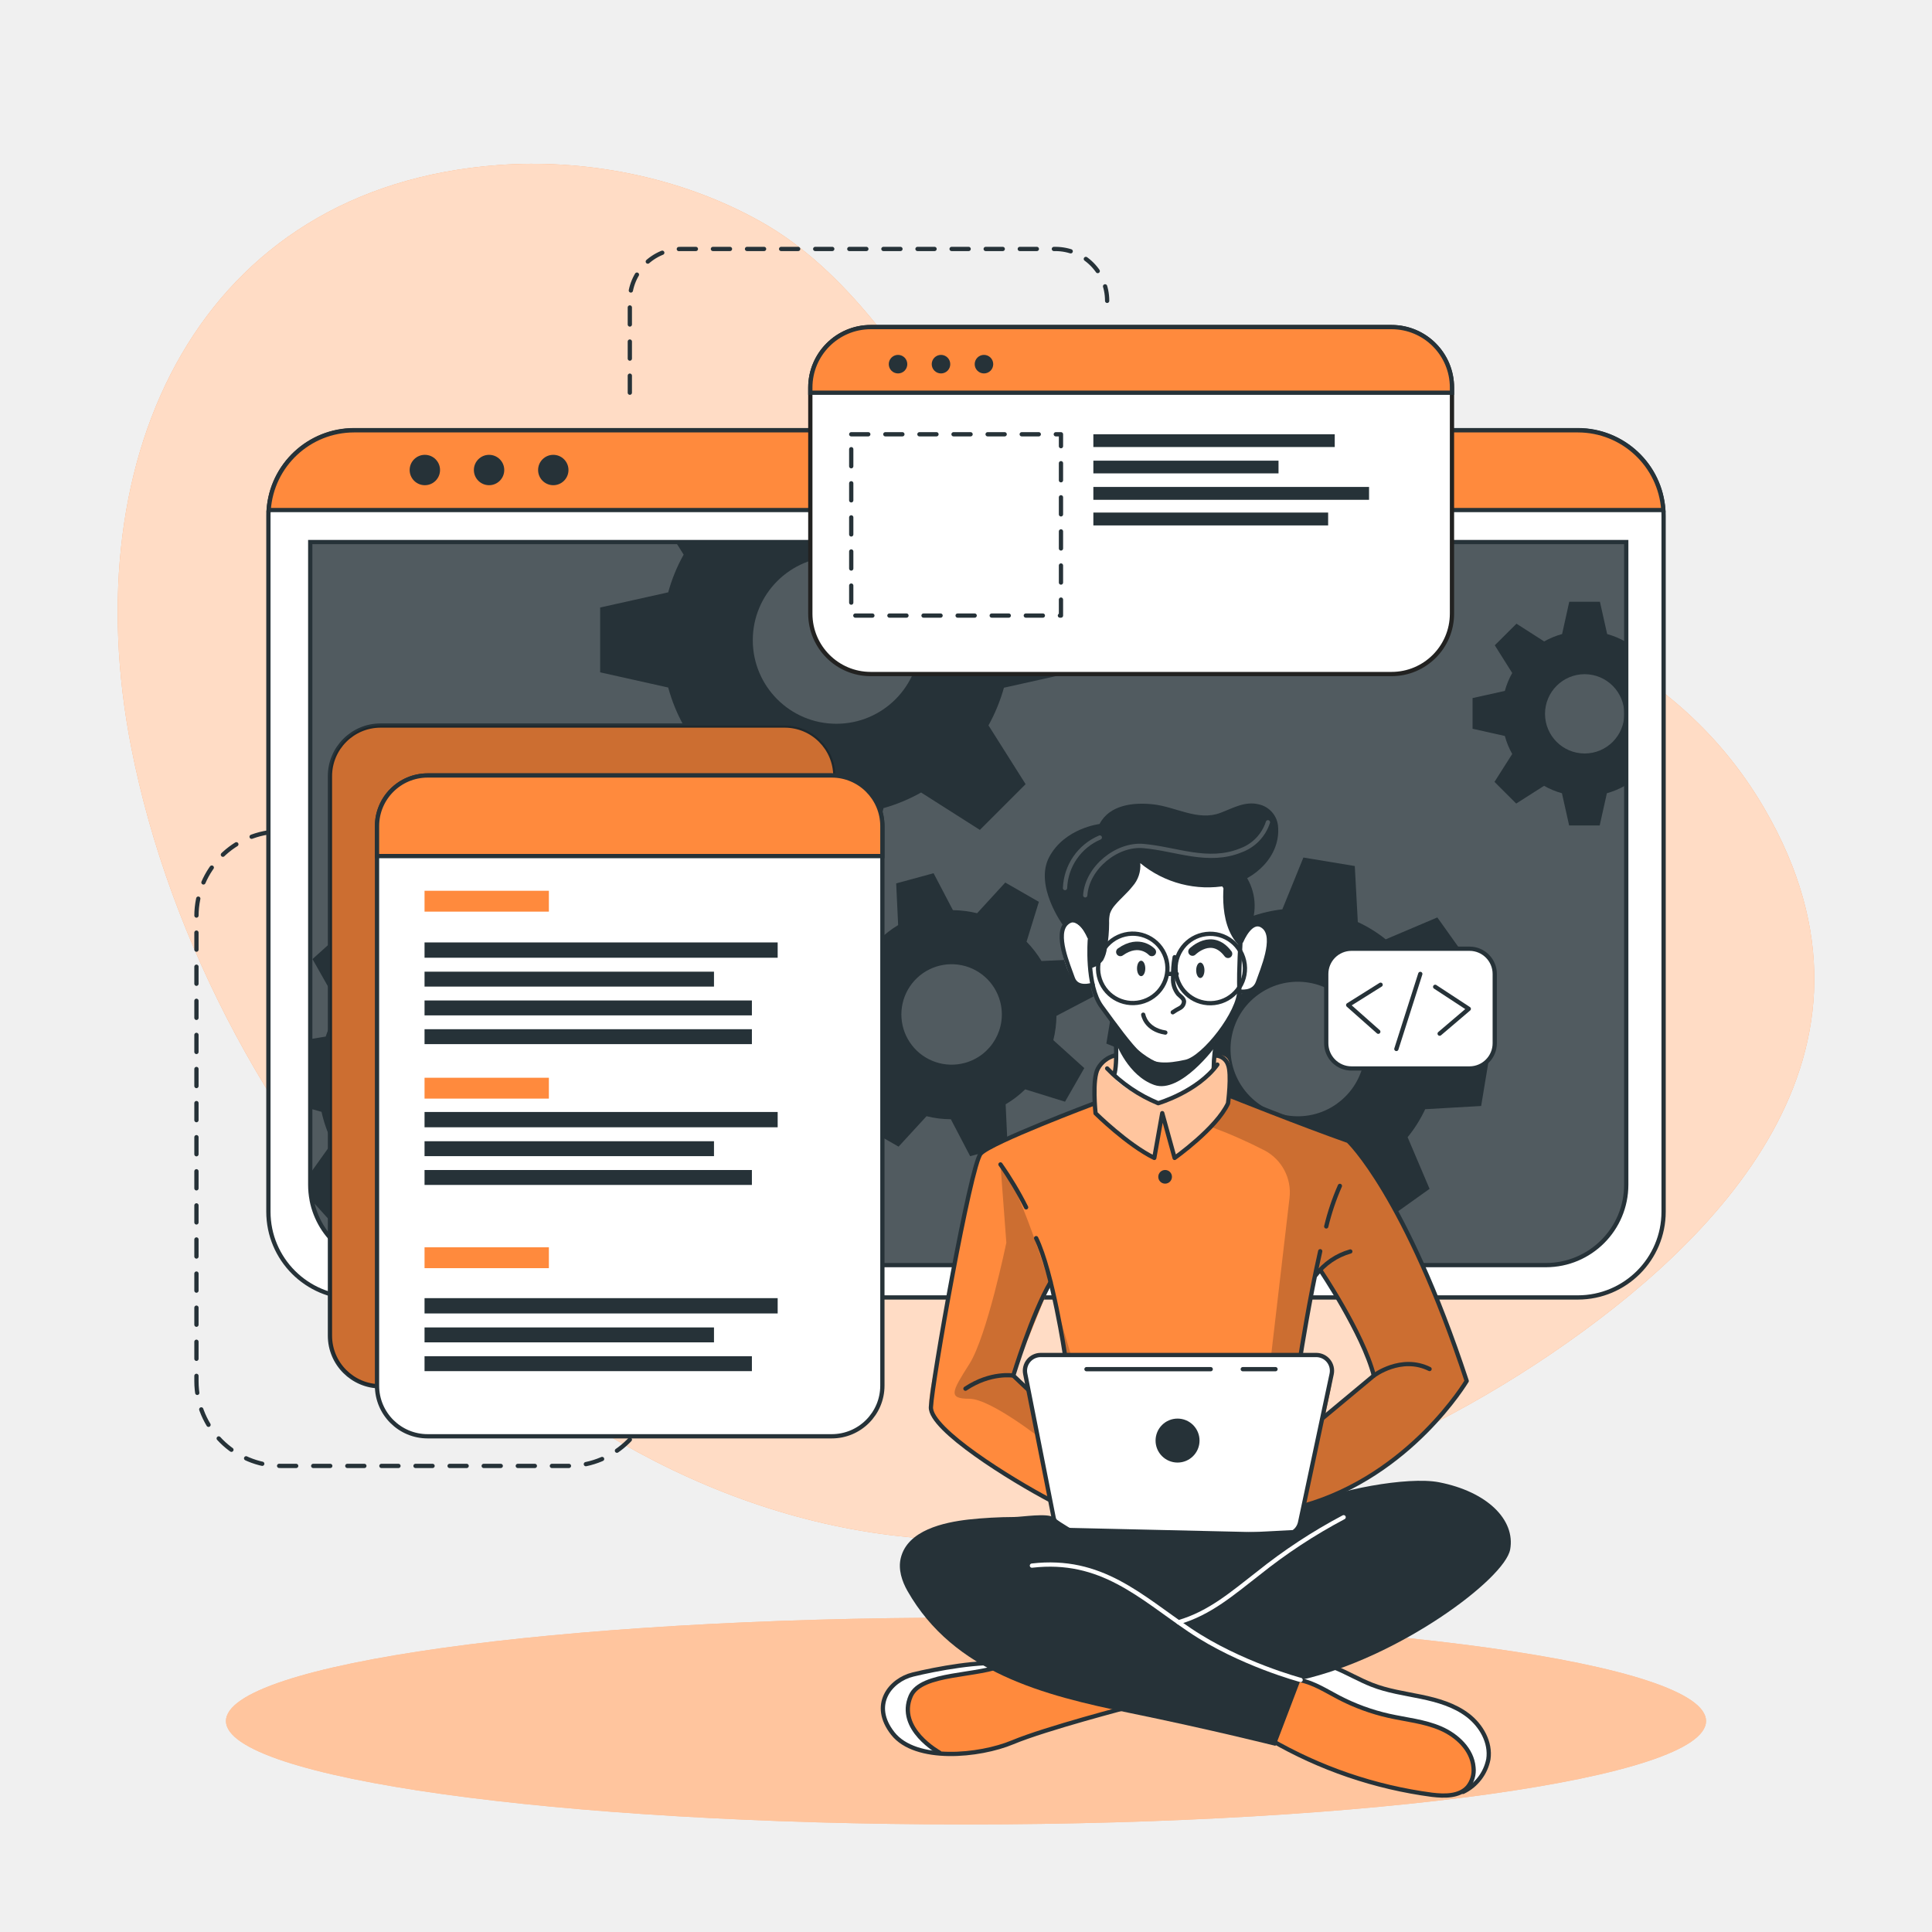
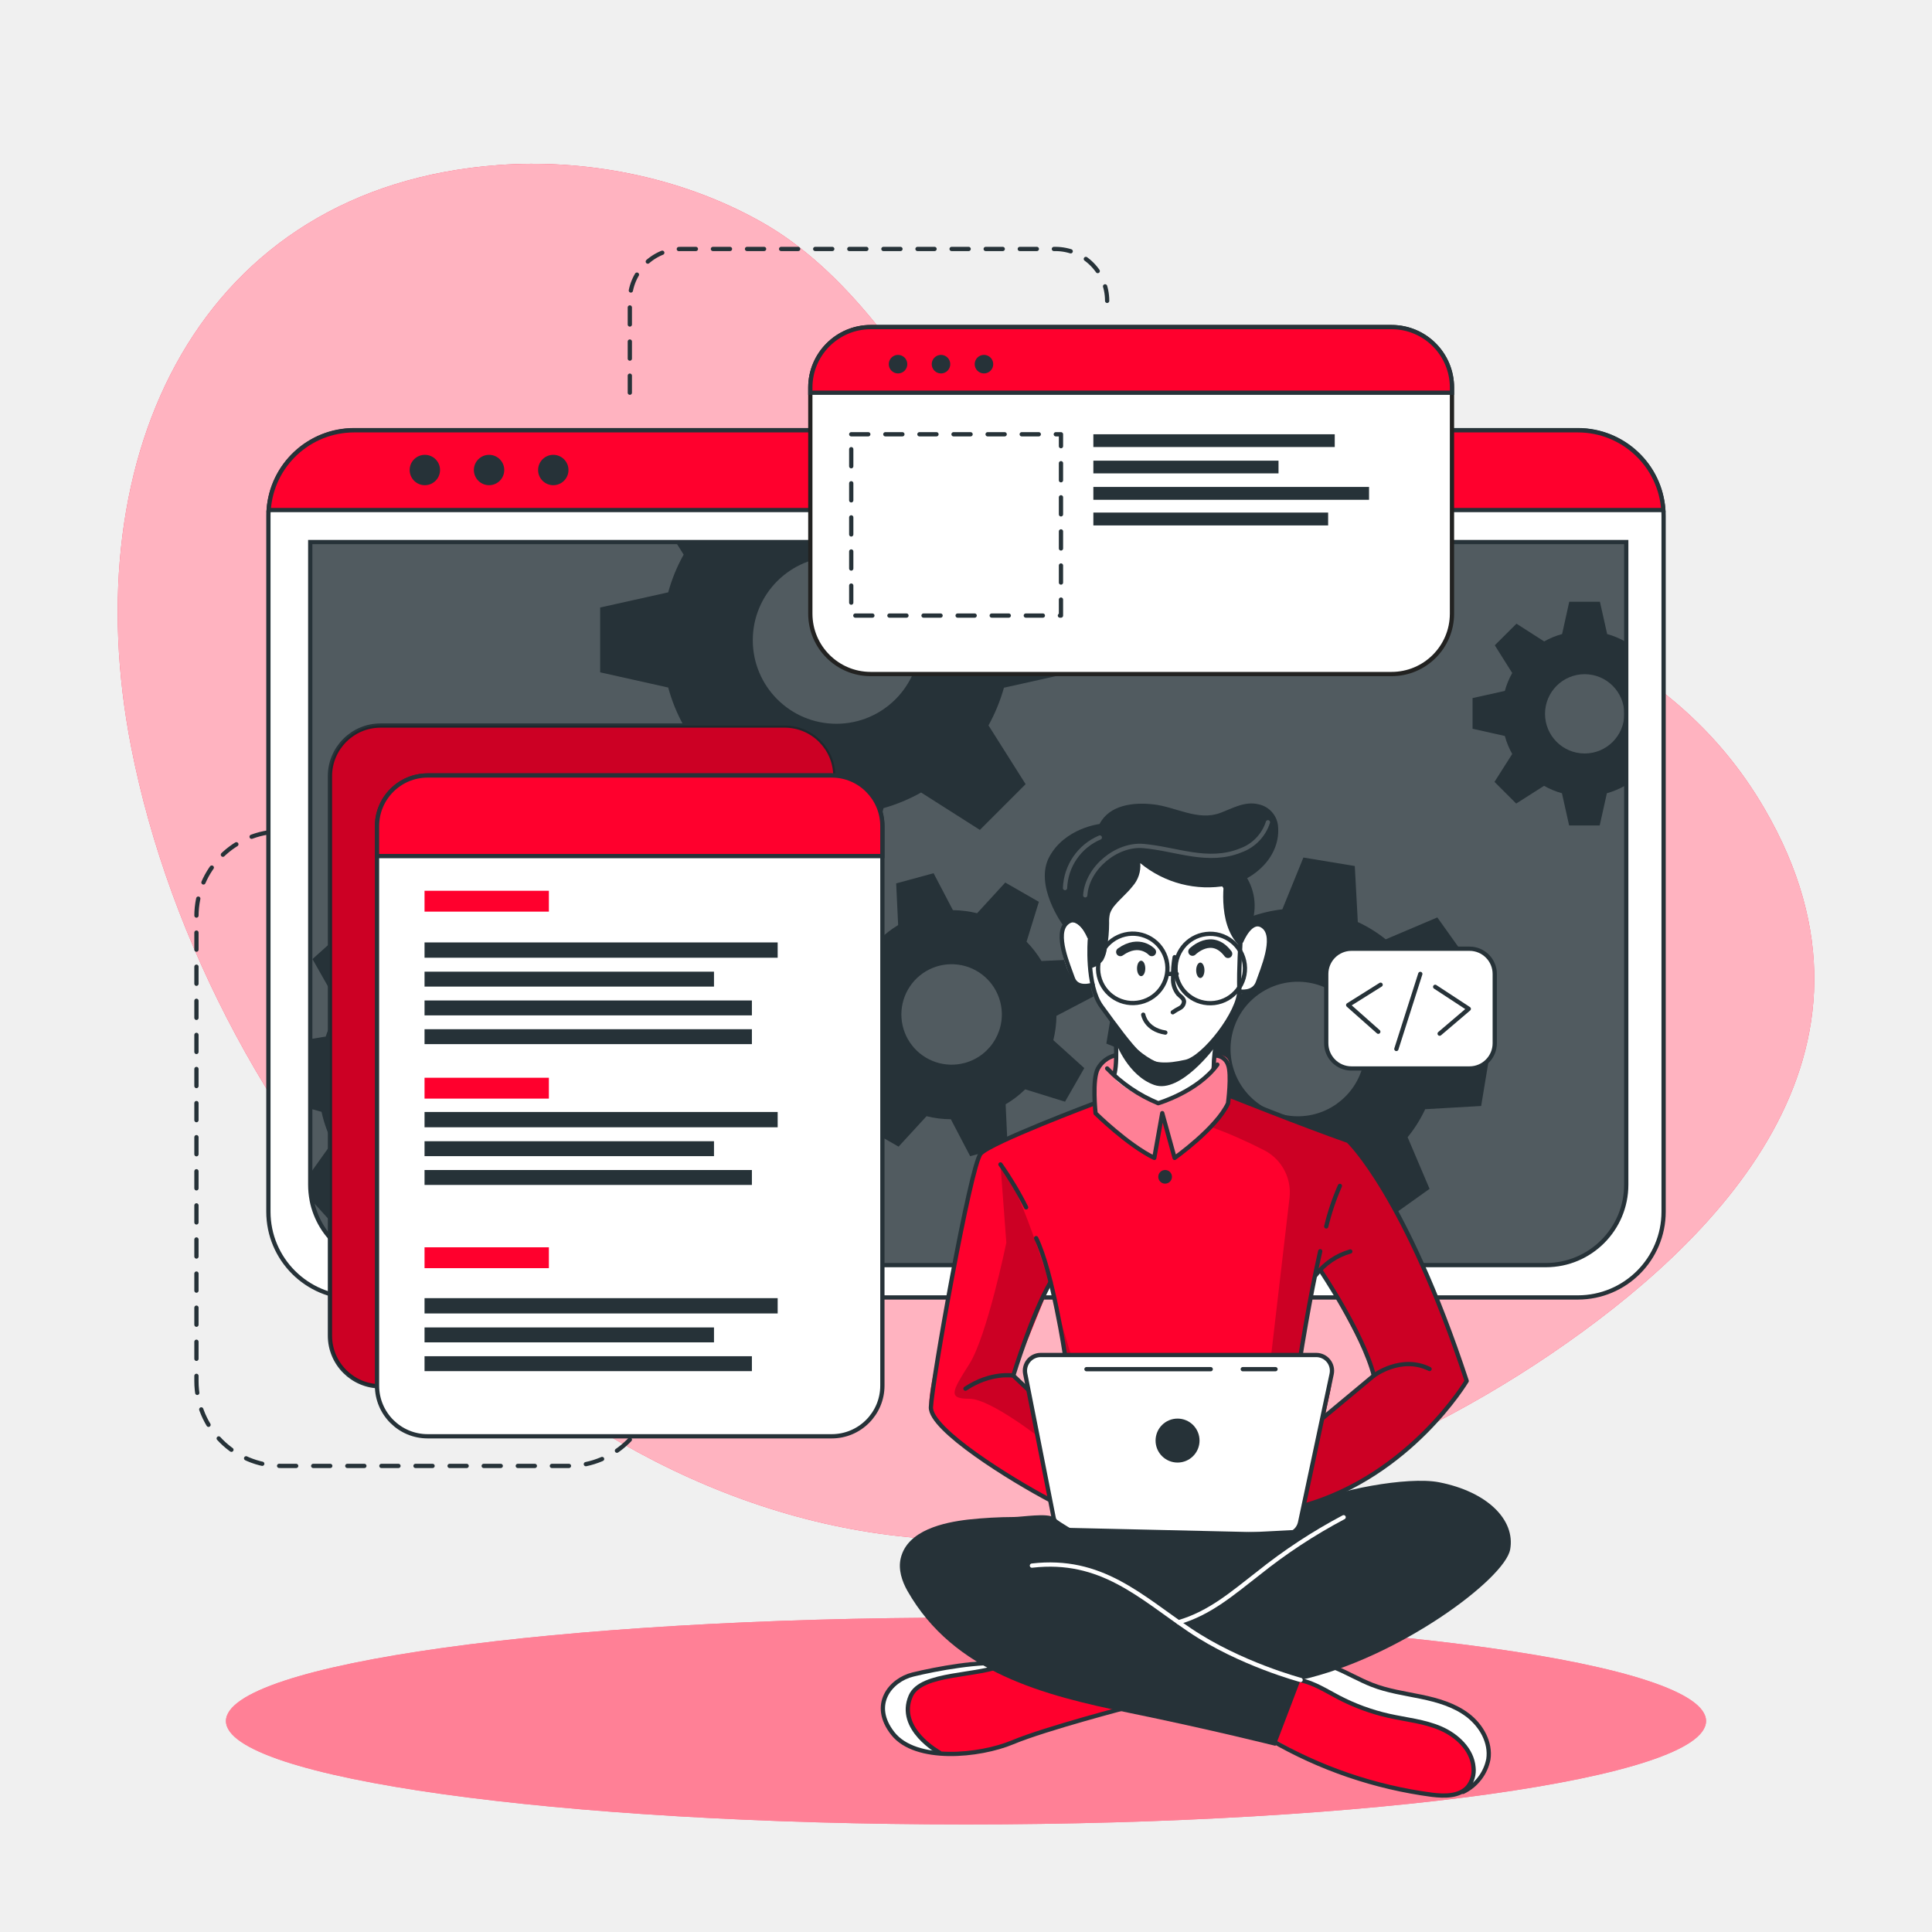
<svg xmlns="http://www.w3.org/2000/svg" viewBox="0 0 500 500">
-   <g id="freepik--background-simple--inject-136">
-     <path d="M456.55,209.11c-48.74-83.48-180.95-53.75-207.95-94.35C234.77,94,219.3,69.87,196.86,57.34c-21.39-12-46.19-16.21-67.81-14.63C51.84,48.36,19.11,117.44,33.94,193.3,53.74,294.49,143.44,397.86,250,398.58,305.74,399,359,379,400.7,350.87l.93-.63C443.33,321.85,493.77,272.84,456.55,209.11Z" style="fill:#FF8A3D" />
+   <g id="freepik--background-simple--inject-4">
+     <path d="M456.55,209.11c-48.74-83.48-180.95-53.75-207.95-94.35C234.77,94,219.3,69.87,196.86,57.34c-21.39-12-46.19-16.21-67.81-14.63C51.84,48.36,19.11,117.44,33.94,193.3,53.74,294.49,143.44,397.86,250,398.58,305.74,399,359,379,400.7,350.87l.93-.63C443.33,321.85,493.77,272.84,456.55,209.11Z" style="fill:#FF002D" />
    <path d="M456.55,209.11c-48.74-83.48-180.95-53.75-207.95-94.35C234.77,94,219.3,69.87,196.86,57.34c-21.39-12-46.19-16.21-67.81-14.63C51.84,48.36,19.11,117.44,33.94,193.3,53.74,294.49,143.44,397.86,250,398.58,305.74,399,359,379,400.7,350.87l.93-.63C443.33,321.85,493.77,272.84,456.55,209.11Z" style="fill:#fff;opacity:0.7" />
  </g>
-   <g id="freepik--Lines--inject-136">
+   <g id="freepik--Lines--inject-4">
    <path d="M78.19,215.18H72.77a21.93,21.93,0,0,0-21.93,21.93V357.45a21.93,21.93,0,0,0,21.93,21.93h74.36a21.93,21.93,0,0,0,21.93-21.93h0" style="fill:none;stroke:#263238;stroke-linecap:round;stroke-linejoin:round;stroke-width:1.103px;stroke-dasharray:4.412" />
    <path d="M163,101.63V77.86A13.43,13.43,0,0,1,176.4,64.43h96.7a13.43,13.43,0,0,1,13.43,13.43h0" style="fill:none;stroke:#263238;stroke-linecap:round;stroke-linejoin:round;stroke-width:1.103px;stroke-dasharray:4.412" />
  </g>
-   <g id="freepik--Shadow--inject-136">
-     <ellipse cx="250" cy="445.4" rx="191.52" ry="26.76" style="fill:#FF8A3D" />
+   <g id="freepik--Shadow--inject-4">
+     <ellipse cx="250" cy="445.4" rx="191.52" ry="26.76" style="fill:#FF002D" />
    <ellipse cx="250" cy="445.4" rx="191.52" ry="26.76" style="fill:#fff;opacity:0.5" />
  </g>
-   <g id="freepik--Window--inject-136">
+   <g id="freepik--Window--inject-4">
    <path d="M430.54,133.52V313.58a22.2,22.2,0,0,1-22.19,22.2H91.65a22.2,22.2,0,0,1-22.19-22.2V133.52c0-.53,0-1,.07-1.56a22.18,22.18,0,0,1,22.12-20.64h316.7A22.18,22.18,0,0,1,430.47,132C430.52,132.48,430.54,133,430.54,133.52Z" style="fill:#fff;stroke:#263238;stroke-linecap:round;stroke-linejoin:round;stroke-width:1.103px" />
    <path d="M80.26,140.28H420.87a0,0,0,0,1,0,0V306.61a20.8,20.8,0,0,1-20.8,20.8h-299a20.8,20.8,0,0,1-20.8-20.8V140.28a0,0,0,0,1,0,0Z" style="fill:#263238" />
    <path d="M420.88,140.28V306.61a20.69,20.69,0,0,1-20.57,20.8H100.83a20.69,20.69,0,0,1-20.57-20.8V140.28Z" style="fill:#fff;opacity:0.2" />
-     <path d="M430.47,132H69.53a22.18,22.18,0,0,1,22.12-20.64h316.7A22.18,22.18,0,0,1,430.47,132Z" style="fill:#FF8A3D;stroke:#263238;stroke-miterlimit:10;stroke-width:1.103px" />
+     <path d="M430.47,132H69.53a22.18,22.18,0,0,1,22.12-20.64h316.7A22.18,22.18,0,0,1,430.47,132Z" style="fill:#FF002D;stroke:#263238;stroke-miterlimit:10;stroke-width:1.103px" />
    <path d="M113.88,121.64a3.93,3.93,0,1,1-3.93-3.93A3.93,3.93,0,0,1,113.88,121.64Z" style="fill:#263238" />
    <path d="M130.5,121.64a3.93,3.93,0,1,1-3.93-3.93A3.93,3.93,0,0,1,130.5,121.64Z" style="fill:#263238" />
    <circle cx="143.19" cy="121.64" r="3.93" style="fill:#263238" />
    <path d="M420.87,140.28V306.61a20.8,20.8,0,0,1-20.8,20.8h-299a20.8,20.8,0,0,1-20.4-16.76v-.06a21,21,0,0,1-.38-4V140.28Z" style="fill:none;stroke:#263238;stroke-miterlimit:10;stroke-width:1.103px" />
    <path d="M420.55,166a20.94,20.94,0,0,0-4.62-1.91l-1.87-8.35h-7.94l-1.85,8.35a20.25,20.25,0,0,0-4.64,1.91l-7.17-4.59L386.85,167l4.51,7.17a20.35,20.35,0,0,0-1.91,4.64l-8.35,1.85v7.94l8.35,1.87a20,20,0,0,0,1.91,4.66l-4.59,7.22,5.62,5.61,7.21-4.59a20.39,20.39,0,0,0,4.63,1.92l1.86,8.34H414l1.86-8.34a20.78,20.78,0,0,0,4.62-1.92l.37.24V165.8Zm-10.44,29a10.26,10.26,0,1,1,10.26-10.25A10.25,10.25,0,0,1,410.11,195Z" style="fill:#263238" />
    <path d="M277.45,174.05V157.31l-17.6-3.91a45.51,45.51,0,0,0-4-9.77l2.13-3.35h-83.1l2.05,3.26a43,43,0,0,0-4,9.76l-17.61,3.92V174l17.61,3.93a43.65,43.65,0,0,0,4,9.84l-9.67,15.21,11.85,11.84,15.2-9.68a44.38,44.38,0,0,0,9.77,4.05L208,226.74H224.7l3.94-17.59a44.64,44.64,0,0,0,9.74-4.05l15.21,9.68,11.84-11.84-9.61-15.21a45.87,45.87,0,0,0,4-9.75Zm-61,13.26a21.63,21.63,0,1,1,21.63-21.63A21.62,21.62,0,0,1,216.45,187.31Z" style="fill:#263238" />
    <path d="M166.38,289l.71-13.29-13.77-3.88a37.21,37.21,0,0,0-2.82-7.9l8.32-11.68-8.92-9.89-12.46,7a36.51,36.51,0,0,0-7.59-3.63l-2.38-14.12L114.19,231l-3.84,13.81a35,35,0,0,0-7.9,2.8l-11.67-8.31-9.91,8.91,7.06,12.47a35,35,0,0,0-3.64,7.58l-4,.66v18l2.92.82A34.6,34.6,0,0,0,86,295.65l-5.74,8.05.38,6.89v.06l5.93,6.57,12.48-7.05a34.66,34.66,0,0,0,7.61,3.67L109,327.4h0l.11.57,13.28.7.35-1.27h0l3.49-12.53a35.53,35.53,0,0,0,7.94-2.8l11.65,8.3,9.9-8.9-7-12.48a34.53,34.53,0,0,0,3.59-7.57Zm-35.27-20.75a17.2,17.2,0,1,0-1.28,24.28A17.2,17.2,0,0,0,131.11,268.29Z" style="fill:#263238" />
    <path d="M272.6,269.19a27.25,27.25,0,0,0,.81-6.29l9.55-5-2.64-9.69-10.78.5a27.27,27.27,0,0,0-3.87-5l3.19-10.31-8.7-5-7.28,7.94a28.8,28.8,0,0,0-6.27-.8l-5-9.55-9.68,2.63.51,10.79a27.24,27.24,0,0,0-5,3.87l-10.32-3.19-5,8.69,8,7.27a26,26,0,0,0-.79,6.27l-9.57,5,2.64,9.68,10.8-.51a25.39,25.39,0,0,0,3.85,5l-3.21,10.26,8.71,5,7.24-7.88a26.12,26.12,0,0,0,6.29.79l5,9.56,9.68-2.63-.43-9.22-.07-1.58a26.41,26.41,0,0,0,5.06-3.87l10.31,3.2,4.26-7.44.72-1.26Zm-22.87,5.88a13,13,0,1,1,9.1-15.9A13,13,0,0,1,249.73,275.07Z" style="fill:#263238" />
    <path d="M383.32,286.23l2.2-13.3-13.46-5.41a35.27,35.27,0,0,0-1.93-8.3l9.69-10.79-7.84-11-13.36,5.67a35.38,35.38,0,0,0-7.22-4.48l-.78-14.49-13.3-2.2-5.45,13.4a37.15,37.15,0,0,0-8.27,1.95l-10.82-9.69-10.95,7.84,5.68,13.35a36.24,36.24,0,0,0-4.05,6.29c-.15.31-.31.62-.45.93l-14.48.8-2.21,13.28,2.18.88,11.28,4.55a35.18,35.18,0,0,0,1.93,8.26L292,294.63l7.85,11,13.35-5.7a35.06,35.06,0,0,0,7.21,4.52l.75,14.42,13.29,2.2,5.44-13.3a35.13,35.13,0,0,0,8.28-1.94l10.8,9.69,11-7.85-5.68-13.36a34.78,34.78,0,0,0,4.55-7.25Zm-37.3-.6a17.41,17.41,0,1,1,4-24.29A17.41,17.41,0,0,1,346,285.63Z" style="fill:#263238" />
  </g>
-   <g id="freepik--Graphics--inject-136">
-     <rect x="85.39" y="187.77" width="130.8" height="171.01" rx="13.11" style="fill:#FF8A3D;stroke:#263238;stroke-miterlimit:10;stroke-width:1.103px" />
+   <g id="freepik--Graphics--inject-4">
+     <rect x="85.39" y="187.77" width="130.8" height="171.01" rx="13.11" style="fill:#FF002D;stroke:#263238;stroke-miterlimit:10;stroke-width:1.103px" />
    <rect x="85.39" y="187.77" width="130.8" height="171.01" rx="13.11" style="opacity:0.2" />
    <path d="M228.36,213.8V358.59a13.11,13.11,0,0,1-13.11,13.12H110.67a13.11,13.11,0,0,1-13.1-13.12V213.8a13.11,13.11,0,0,1,13.1-13.11H215.25A13.11,13.11,0,0,1,228.36,213.8Z" style="fill:#fff;stroke:#263238;stroke-linecap:round;stroke-linejoin:round;stroke-width:1.103px" />
-     <path d="M228.36,213.8v7.75H97.57V213.8a13.11,13.11,0,0,1,13.1-13.11H215.25A13.11,13.11,0,0,1,228.36,213.8Z" style="fill:#FF8A3D;stroke:#263238;stroke-miterlimit:10;stroke-width:1.103px" />
-     <rect x="109.87" y="230.53" width="32.18" height="5.4" style="fill:#FF8A3D" />
-     <rect x="109.87" y="278.92" width="32.18" height="5.4" style="fill:#FF8A3D" />
-     <rect x="109.87" y="322.8" width="32.18" height="5.4" style="fill:#FF8A3D" />
+     <path d="M228.36,213.8v7.75H97.57V213.8a13.11,13.11,0,0,1,13.1-13.11H215.25A13.11,13.11,0,0,1,228.36,213.8Z" style="fill:#FF002D;stroke:#263238;stroke-miterlimit:10;stroke-width:1.103px" />
+     <rect x="109.87" y="230.53" width="32.18" height="5.4" style="fill:#FF002D" />
+     <rect x="109.87" y="278.92" width="32.18" height="5.4" style="fill:#FF002D" />
+     <rect x="109.87" y="322.8" width="32.18" height="5.4" style="fill:#FF002D" />
    <rect x="109.87" y="243.9" width="91.39" height="3.96" style="fill:#263238" />
    <rect x="109.87" y="251.47" width="74.91" height="3.86" style="fill:#263238" />
    <rect x="109.87" y="258.92" width="84.72" height="3.86" style="fill:#263238" />
    <rect x="109.87" y="266.36" width="84.72" height="3.86" style="fill:#263238" />
    <rect x="109.87" y="287.78" width="91.39" height="3.96" style="fill:#263238" />
    <rect x="109.87" y="295.35" width="74.91" height="3.86" style="fill:#263238" />
    <rect x="109.87" y="302.8" width="84.72" height="3.86" style="fill:#263238" />
    <rect x="109.87" y="335.96" width="91.39" height="3.96" style="fill:#263238" />
    <rect x="109.87" y="343.54" width="74.91" height="3.86" style="fill:#263238" />
    <rect x="109.87" y="350.99" width="84.72" height="3.86" style="fill:#263238" />
    <path d="M375.77,100.29v58.52a15.63,15.63,0,0,1-15.64,15.63H225.35a15.63,15.63,0,0,1-15.64-15.63V100.29a15.65,15.65,0,0,1,15.64-15.64H360.13A15.64,15.64,0,0,1,375.77,100.29Z" style="fill:#fff;stroke:#222221;stroke-miterlimit:10;stroke-width:1.103px" />
-     <path d="M375.77,100.29v1.34H209.71v-1.34a15.65,15.65,0,0,1,15.64-15.64H360.13A15.64,15.64,0,0,1,375.77,100.29Z" style="fill:#FF8A3D;stroke:#263238;stroke-miterlimit:10;stroke-width:1.103px" />
+     <path d="M375.77,100.29v1.34H209.71v-1.34a15.65,15.65,0,0,1,15.64-15.64H360.13A15.64,15.64,0,0,1,375.77,100.29Z" style="fill:#FF002D;stroke:#263238;stroke-miterlimit:10;stroke-width:1.103px" />
    <path d="M234.11,95.94a2.4,2.4,0,1,1,0-3.39A2.41,2.41,0,0,1,234.11,95.94Z" style="fill:#263238" />
    <path d="M245.23,95.94a2.4,2.4,0,1,1,0-3.39A2.41,2.41,0,0,1,245.23,95.94Z" style="fill:#263238" />
    <path d="M256.35,95.94a2.4,2.4,0,1,1,0-3.39A2.41,2.41,0,0,1,256.35,95.94Z" style="fill:#263238" />
    <rect x="220.3" y="112.39" width="54.28" height="46.92" style="fill:none;stroke:#263238;stroke-linecap:round;stroke-linejoin:round;stroke-width:1.103px;stroke-dasharray:4.412" />
    <rect x="282.96" y="112.39" width="62.47" height="3.3" style="fill:#263238" />
    <rect x="282.96" y="119.22" width="47.92" height="3.29" style="fill:#263238" />
    <rect x="282.96" y="126.02" width="71.35" height="3.33" style="fill:#263238" />
    <rect x="282.96" y="132.65" width="60.76" height="3.33" style="fill:#263238" />
    <rect x="343.23" y="245.53" width="43.61" height="30.99" rx="6.53" style="fill:#fff;stroke:#263238;stroke-linecap:round;stroke-linejoin:round;stroke-width:1.103px" />
    <polyline points="357.3 254.85 348.91 260.11 356.7 267.01" style="fill:none;stroke:#263238;stroke-linecap:round;stroke-linejoin:round;stroke-width:1.103px" />
    <polyline points="372.58 267.51 380.12 261.09 371.42 255.39" style="fill:none;stroke:#263238;stroke-linecap:round;stroke-linejoin:round;stroke-width:1.103px" />
    <line x1="361.38" y1="271.47" x2="367.57" y2="252.05" style="fill:none;stroke:#263238;stroke-linecap:round;stroke-linejoin:round;stroke-width:1.103px" />
  </g>
-   <g id="freepik--Character--inject-136">
-     <path d="M296.86,440.47s-29,8.31-33.05,9.75c-3.68,1.3-13.66,4.8-21.15,3.71a15.89,15.89,0,0,1-2.14-.46c-7.59-2.26-11-4.37-12-9.14s2.78-8.29,6.42-10.54,23.38-4.6,23.38-4.6l4.77,1.4h0Z" style="fill:#FF8A3D" />
+   <g id="freepik--Character--inject-4">
+     <path d="M296.86,440.47s-29,8.31-33.05,9.75c-3.68,1.3-13.66,4.8-21.15,3.71a15.89,15.89,0,0,1-2.14-.46c-7.59-2.26-11-4.37-12-9.14s2.78-8.29,6.42-10.54,23.38-4.6,23.38-4.6l4.77,1.4h0Z" style="fill:#FF002D" />
    <path d="M242.66,453.93a15.89,15.89,0,0,1-2.14-.46c-7.59-2.26-11-4.37-12-9.14s2.78-8.29,6.42-10.54,23.38-4.6,23.38-4.6l4.77,1.4c-4.32,2-20.4,3.09-23.91,5.11s-5.2,5.82-3.13,11C237.16,449.4,240.12,452.05,242.66,453.93Z" style="fill:#fff" />
    <path d="M292.5,441.65s-21.78,5.64-30.42,9.25-25.11,5.19-31-2.25-.68-13.86,5.19-15.29,17.74-3.68,24.22-2.77" style="fill:none;stroke:#263238;stroke-linecap:round;stroke-linejoin:round;stroke-width:1.103px" />
    <path d="M243.09,453.54s-11.08-6.08-7.4-14.6c2.72-6.28,17.5-4.92,24.82-8.35" style="fill:none;stroke:#263238;stroke-linecap:round;stroke-linejoin:round;stroke-width:1.103px" />
-     <path d="M385.19,455.28c-.3,3-1.35,5.81-4.35,7.58-2,1.18-4.84,1.88-8.91,1.84-10.17-.13-29.29-7.4-29.29-7.4l-17.9-9.9,9.31-14.73,2.55-4,6.58,1.48s5.45,3.09,10.93,5.55,18.79,3,23.48,6.77S385.7,450.34,385.19,455.28Z" style="fill:#FF8A3D" />
+     <path d="M385.19,455.28c-.3,3-1.35,5.81-4.35,7.58-2,1.18-4.84,1.88-8.91,1.84-10.17-.13-29.29-7.4-29.29-7.4l-17.9-9.9,9.31-14.73,2.55-4,6.58,1.48s5.45,3.09,10.93,5.55,18.79,3,23.48,6.77S385.7,450.34,385.19,455.28Z" style="fill:#FF002D" />
    <path d="M385.19,455.28c-.3,3-1.35,5.81-4.35,7.58a13.39,13.39,0,0,0-.5-8.94c-2-4.49-8.51-8.45-17.07-9.11s-15.11-4.66-18.54-6.45c-2.68-1.39-8.33-4.43-10.68-5.69l2.55-4,6.58,1.48s5.45,3.09,10.93,5.55,18.79,3,23.48,6.77S385.7,450.34,385.19,455.28Z" style="fill:#fff" />
    <path d="M328.71,450.18a112.86,112.86,0,0,0,41.9,14.31c3.26.39,7.05.45,9.23-2a6.82,6.82,0,0,0,1.5-5.11c-.39-4.6-4.26-8.24-8.5-10.07s-8.91-2.25-13.42-3.26a53.38,53.38,0,0,1-12.9-4.72c-3.24-1.69-6.37-3.74-9.94-4.5s-7.82.16-9.73,3.28" style="fill:none;stroke:#263238;stroke-linecap:round;stroke-linejoin:round;stroke-width:1.103px" />
    <path d="M378.64,463.74a11.92,11.92,0,0,0,6.55-8.46c.65-4.33-1.82-8.69-5.29-11.35s-7.82-3.92-12.11-4.81S359.11,437.63,355,436c-6.27-2.46-12.46-7.3-19-5.57" style="fill:none;stroke:#263238;stroke-linecap:round;stroke-linejoin:round;stroke-width:1.103px" />
-     <path d="M348.91,295.26l-30.29-11.52-.38-.15s.11-.8.2-2c.19-2.42.29-6.36-.85-7.69-1.69-2-6.47-.32-11.14-2.46s-13.3,1.69-13.3,1.69-6.24-1.15-9,3.35c-1.4,3.63-.92,9-.92,9l-.57.2c-3.61,1.35-23.25,8.74-27.4,11.71-4.59,3.25-9.67,36.62-11.3,46.42s-4.53,18.63-3.06,22,22.57,19.62,34.71,23.81,55.19,3,55.19,3,.7-.19,1.95-.59c7.28-2.34,33.11-12,46.82-34.68C379.59,357.39,366.31,313.86,348.91,295.26Zm-81.84,56.13c-2.23,1.58-1,7.7-1,7.7l-3.79-3.34,9.52-23.41,4.06,18S269.3,349.82,267.07,351.39Zm76.16,14.87c-1.05.54,3-10.71,1.08-13.26s-7.71-2.31-7.71-2.31l.49-3.07,3.43-17.6,1.14-1.35s11.78,20.19,13.89,27.31C355.55,356,342.71,366.26,343.23,366.26Z" style="fill:#FF8A3D" />
+     <path d="M348.91,295.26l-30.29-11.52-.38-.15s.11-.8.2-2c.19-2.42.29-6.36-.85-7.69-1.69-2-6.47-.32-11.14-2.46s-13.3,1.69-13.3,1.69-6.24-1.15-9,3.35c-1.4,3.63-.92,9-.92,9l-.57.2c-3.61,1.35-23.25,8.74-27.4,11.71-4.59,3.25-9.67,36.62-11.3,46.42s-4.53,18.63-3.06,22,22.57,19.62,34.71,23.81,55.19,3,55.19,3,.7-.19,1.95-.59c7.28-2.34,33.11-12,46.82-34.68C379.59,357.39,366.31,313.86,348.91,295.26Zm-81.84,56.13c-2.23,1.58-1,7.7-1,7.7l-3.79-3.34,9.52-23.41,4.06,18S269.3,349.82,267.07,351.39Zm76.16,14.87c-1.05.54,3-10.71,1.08-13.26s-7.71-2.31-7.71-2.31l.49-3.07,3.43-17.6,1.14-1.35s11.78,20.19,13.89,27.31C355.55,356,342.71,366.26,343.23,366.26Z" style="fill:#FF002D" />
    <path d="M291.72,222.25l-15.64,16.6s-2.15,1.91-1.3,6.72,2.85,9,4.36,9.28a21.37,21.37,0,0,0,3.62.32s3.35,7.26,5.73,10.11c0,0,.82,11.21.38,14.32,0,0,5.62,4.91,10.91,5.53s13.46-7.48,13.46-7.48l2-9.92s4.8-7.28,5.12-9.22,2.52-1.44,3.6-2.4,3.57-5.23,4-9.27.44-8.68-4.25-7.32c-4.07-1.09-1.52-9.69-1.52-9.69l-7.15-6.3Z" style="fill:#fff" />
    <path d="M318.62,283.74a17.67,17.67,0,0,1-.81,1.81c-2.58,4.86-13.82,14.13-13.82,14.13l-3.4-10.45-1.86,10.45c-3.75-1.64-15.19-11.55-15.19-11.55s-.39-.93-.86-2.38l.57-.2s-.48-5.41.92-9c2.74-4.5,9-3.35,9-3.35s8.63-3.83,13.3-1.69,9.45.48,11.14,2.46.65,9.66.65,9.66Z" style="fill:#fff;opacity:0.5" />
    <path d="M348.91,295.26l-30.29-11.52-.38-.15s.11-.8.2-2l-.63,3.93-4.48,6.08a124,124,0,0,1,14,6.16A12.28,12.28,0,0,1,333.73,310l-5.58,47.75-2.29,27.11,6.91,7.17c7.28-2.34,33.11-12,46.82-34.68C379.59,357.39,366.31,313.86,348.91,295.26Zm-5.68,71c-1.05.54,3-10.71,1.08-13.26s-7.71-2.31-7.71-2.31l.49-3.07,3.43-17.6,1.14-1.35s11.78,20.19,13.89,27.31C355.55,356,342.71,366.26,343.23,366.26Z" style="opacity:0.2" />
    <path d="M277.87,353l-4.71-15.74s-8.45-28.81-14.24-35.91l1.52,20.26s-5,24.2-9.57,31.39-5.59,9,0,9,19.2,10.84,19.2,10.84l-1.05-9ZM266,359.09l-3.79-3.34,9.52-23.41,4.06,18s-6.52-.49-8.75,1.08S266,359.09,266,359.09Z" style="opacity:0.2" />
    <path d="M288.49,265.28s.86,8.49,0,12.37" style="fill:none;stroke:#263238;stroke-linecap:round;stroke-linejoin:round;stroke-width:1.103px" />
    <path d="M314.11,276.51a36.53,36.53,0,0,1,.94-8.11" style="fill:none;stroke:#263238;stroke-linecap:round;stroke-linejoin:round;stroke-width:1.103px" />
    <path d="M316.38,228.58s5.14,6.45,4.87,11.33-.65,10.66-.52,16.32-9.09,17.52-13.83,18.57-8.82,1.32-11.85-1.71-6.06-7.24-10-12.64-3-17.25-3-17.25" style="fill:none;stroke:#263238;stroke-linecap:round;stroke-linejoin:round;stroke-width:1.103px" />
    <path d="M304,247.71a26.82,26.82,0,0,0-.4,5.37,6.05,6.05,0,0,0,1.32,4.2c.57.58,1.39,1.05,1.5,1.85a2,2,0,0,1-1.06,1.75,15.55,15.55,0,0,0-1.85,1.1" style="fill:none;stroke:#263238;stroke-linecap:round;stroke-linejoin:round;stroke-width:1.103px" />
    <path d="M295.87,262.6s.59,3.83,5.72,4.63" style="fill:none;stroke:#263238;stroke-linecap:round;stroke-linejoin:round;stroke-width:1.103px" />
    <path d="M296.4,250.63c0,1.11-.48,2-1.07,2s-1.07-.89-1.07-2,.48-2,1.07-2S296.4,249.53,296.4,250.63Z" style="fill:#263238" />
    <path d="M311.71,251.11c0,1.11-.48,2-1.07,2s-1.07-.9-1.07-2,.48-2,1.07-2S311.71,250,311.71,251.11Z" style="fill:#263238" />
    <path d="M308.62,246.26s5-5,9.19.58" style="fill:none;stroke:#263238;stroke-linecap:round;stroke-linejoin:round;stroke-width:2.206px" />
    <path d="M298.09,246.36s-3.16-3.54-8.14,0" style="fill:none;stroke:#263238;stroke-linecap:round;stroke-linejoin:round;stroke-width:2.206px" />
    <path d="M288.87,270s3.05,8.4,9.86,10.79,15.85-10,15.85-10l-.47-1.61s-5.93,7.7-12.52,6.39-13.1-10.25-13.1-10.25Z" style="fill:#263238" />
    <path d="M282.76,254.85s-4.06,1.43-5.14-1.73-4.78-11.49-1.54-14.27,5.84,3.67,5.84,3.67" style="fill:none;stroke:#263238;stroke-linecap:round;stroke-linejoin:round;stroke-width:1.103px" />
    <path d="M320.72,256.57s3.77.76,4.85-2.4,4.78-11.49,1.54-14.27-5.84,3.67-5.84,3.67" style="fill:none;stroke:#263238;stroke-linecap:round;stroke-linejoin:round;stroke-width:1.103px" />
    <path d="M281.92,250.63a5.62,5.62,0,0,0,3.56-2.1,8.74,8.74,0,0,0,1-3.19,37.59,37.59,0,0,0,.56-6.44,8.81,8.81,0,0,1,.23-2.51,6.6,6.6,0,0,1,1.36-2.23c1.41-1.66,3.12-3.06,4.47-4.78a8,8,0,0,0,2-6,27.45,27.45,0,0,0,22.47,5.81c7.15-1.4,14-7.67,13.17-15.55a6.37,6.37,0,0,0-5-5.48c-3.53-.88-6.7,1-9.9,2.21-5.83,2.2-11.54-1.58-17.43-2.21-5-.55-11.23.08-13.85,5.09,0,0-9,1.06-13,8.5s3.57,17.73,3.57,17.73,3-3.68,6.93,3.76Z" style="fill:#263238" />
    <path d="M317,226.68s-2.34,12.2,3.77,18.11c0,0,1.34-3.67,2.69-4.57a14.13,14.13,0,0,0-1.07-13.54C317.87,219.58,317,226.68,317,226.68Z" style="fill:#263238" />
    <path d="M328.14,212.8a11.49,11.49,0,0,1-7,7.27c-8.48,3.46-16.71-.37-25.21-1.12-6.93-.62-14.58,5.64-15.07,12.76" style="fill:none;stroke:#fff;stroke-linecap:round;stroke-linejoin:round;stroke-width:1.103px;opacity:0.2" />
    <path d="M275.63,229.83a14.81,14.81,0,0,1,9-13.08" style="fill:none;stroke:#fff;stroke-linecap:round;stroke-linejoin:round;stroke-width:1.103px;opacity:0.2" />
    <path d="M286.53,276.51a38.71,38.71,0,0,0,13.21,9s10.15-2.95,15.31-10" style="fill:none;stroke:#263238;stroke-linecap:round;stroke-linejoin:round;stroke-width:1.103px" />
    <circle cx="293.15" cy="250.63" r="8.98" transform="translate(-77.79 145.02) rotate(-24.64)" style="fill:none;stroke:#263238;stroke-linecap:round;stroke-linejoin:round;stroke-width:1.103px" />
    <circle cx="313.22" cy="250.63" r="8.98" transform="translate(-28.22 40.06) rotate(-7)" style="fill:none;stroke:#263238;stroke-linecap:round;stroke-linejoin:round;stroke-width:1.103px" />
    <path d="M288.49,273.16a7,7,0,0,0-4.33,3.35c-1.59,2.8-.63,11.61-.63,11.61s8.21,8.12,15.2,11.55l2.06-11.59,3.2,11.59s10.82-7.65,13.82-14.12c0,0,1-7.55,0-10a3.47,3.47,0,0,0-3.23-2.37" style="fill:none;stroke:#263238;stroke-linecap:round;stroke-linejoin:round;stroke-width:1.103px" />
    <path d="M275.63,350.7s-3.21-21.5-7.48-30.27" style="fill:none;stroke:#263238;stroke-linecap:round;stroke-linejoin:round;stroke-width:1.103px" />
    <path d="M258.92,301.35a87,87,0,0,1,6.64,11.11" style="fill:none;stroke:#263238;stroke-linecap:round;stroke-linejoin:round;stroke-width:1.103px" />
    <path d="M343.23,317.4a62.1,62.1,0,0,1,3.53-10.49" style="fill:none;stroke:#263238;stroke-linecap:round;stroke-linejoin:round;stroke-width:1.103px" />
    <path d="M336.6,350.7s2.31-14.74,5.07-26.88" style="fill:none;stroke:#263238;stroke-linecap:round;stroke-linejoin:round;stroke-width:1.103px" />
    <path d="M340.52,330a17,17,0,0,1,8.94-6.12" style="fill:none;stroke:#263238;stroke-linecap:round;stroke-linejoin:round;stroke-width:1.103px" />
    <path d="M318.25,283.59s18.63,7.45,30.66,11.68c0,0,14.8,13.91,30.67,62.12,0,0-14.54,24.46-42.2,32.3" style="fill:none;stroke:#263238;stroke-linecap:round;stroke-linejoin:round;stroke-width:1.103px" />
    <path d="M342.18,367.13,355.55,356s7.07-5.37,14.42-1.7" style="fill:none;stroke:#263238;stroke-linecap:round;stroke-linejoin:round;stroke-width:1.103px" />
    <path d="M341.67,328.67S352.72,345,355.55,356" style="fill:none;stroke:#263238;stroke-linecap:round;stroke-linejoin:round;stroke-width:1.103px" />
    <path d="M266.15,359.71,262.24,356s-5.8-1-12.38,3.39" style="fill:none;stroke:#263238;stroke-linecap:round;stroke-linejoin:round;stroke-width:1.103px" />
    <path d="M262.24,356s4.86-16,9.65-24.19" style="fill:none;stroke:#263238;stroke-linecap:round;stroke-linejoin:round;stroke-width:1.103px" />
    <path d="M283.25,285.55s-26.81,10.06-29.44,13-12.62,59.19-12.89,65.63c-.23,5.76,20.65,18.69,31,24.14" style="fill:none;stroke:#263238;stroke-linecap:round;stroke-linejoin:round;stroke-width:1.103px" />
    <path d="M303.3,304.56a1.77,1.77,0,1,1-1.77-1.77A1.76,1.76,0,0,1,303.3,304.56Z" style="fill:#263238" />
    <path d="M334.32,398.78h-61a1.43,1.43,0,0,1-1.43-1.43h0a1.43,1.43,0,0,1,1.43-1.43h61a1.43,1.43,0,0,1,1.43,1.43h0A1.43,1.43,0,0,1,334.32,398.78Z" style="fill:#263238" />
    <path d="M336.46,394l8.17-38.4a4.08,4.08,0,0,0-4-4.93h-71.3a4.08,4.08,0,0,0-4,4.88l7.33,37.12a4.08,4.08,0,0,0,3.91,3.29l55.79,1.28A4.1,4.1,0,0,0,336.46,394Z" style="fill:#fff;stroke:#263238;stroke-linecap:round;stroke-linejoin:round;stroke-width:1.103px" />
    <path d="M310.44,372.83a5.69,5.69,0,1,1-5.69-5.7A5.69,5.69,0,0,1,310.44,372.83Z" style="fill:#263238" />
    <line x1="321.63" y1="354.34" x2="330.1" y2="354.34" style="fill:none;stroke:#263238;stroke-linecap:round;stroke-linejoin:round;stroke-width:1.103px" />
    <line x1="281.18" y1="354.34" x2="313.33" y2="354.34" style="fill:none;stroke:#263238;stroke-linecap:round;stroke-linejoin:round;stroke-width:1.103px" />
    <path d="M336.6,434.77l-6.5,17.06s-16.58-4.18-37.81-8.53c-22.21-4.55-45.4-10.44-57.43-31.55-1.46-2.57-2.44-5.61-1.75-8.49,1.73-7.29,11.22-9.27,17.47-10a113.92,113.92,0,0,1,11.83-.66c2,0,8.65-1.09,10.26.1a47.14,47.14,0,0,0,7.71,4.57c3.55,1.51,55.37-1.35,55.37-1.35a18.59,18.59,0,0,0,1.63-6.23c8.15-4.14,27-7.64,35-6.09,12.53,2.43,19.84,9.74,18.45,17.4S361.76,429.2,336.6,434.77Z" style="fill:#263238" />
    <path d="M336.6,434.77s-15.77-4.18-28.65-12.88-22.94-18.8-40.89-16.71" style="fill:none;stroke:#fff;stroke-linecap:round;stroke-linejoin:round;stroke-width:1.103px" />
    <path d="M305,419.84c8.14-2.34,14.11-7.61,20.64-12.66a139.62,139.62,0,0,1,22.09-14.52" style="fill:none;stroke:#fff;stroke-linecap:round;stroke-linejoin:round;stroke-width:1.103px" />
    <line x1="302.13" y1="252.05" x2="304.52" y2="252.05" style="fill:none;stroke:#263238;stroke-linecap:round;stroke-linejoin:round;stroke-width:1.103px" />
  </g>
</svg>
